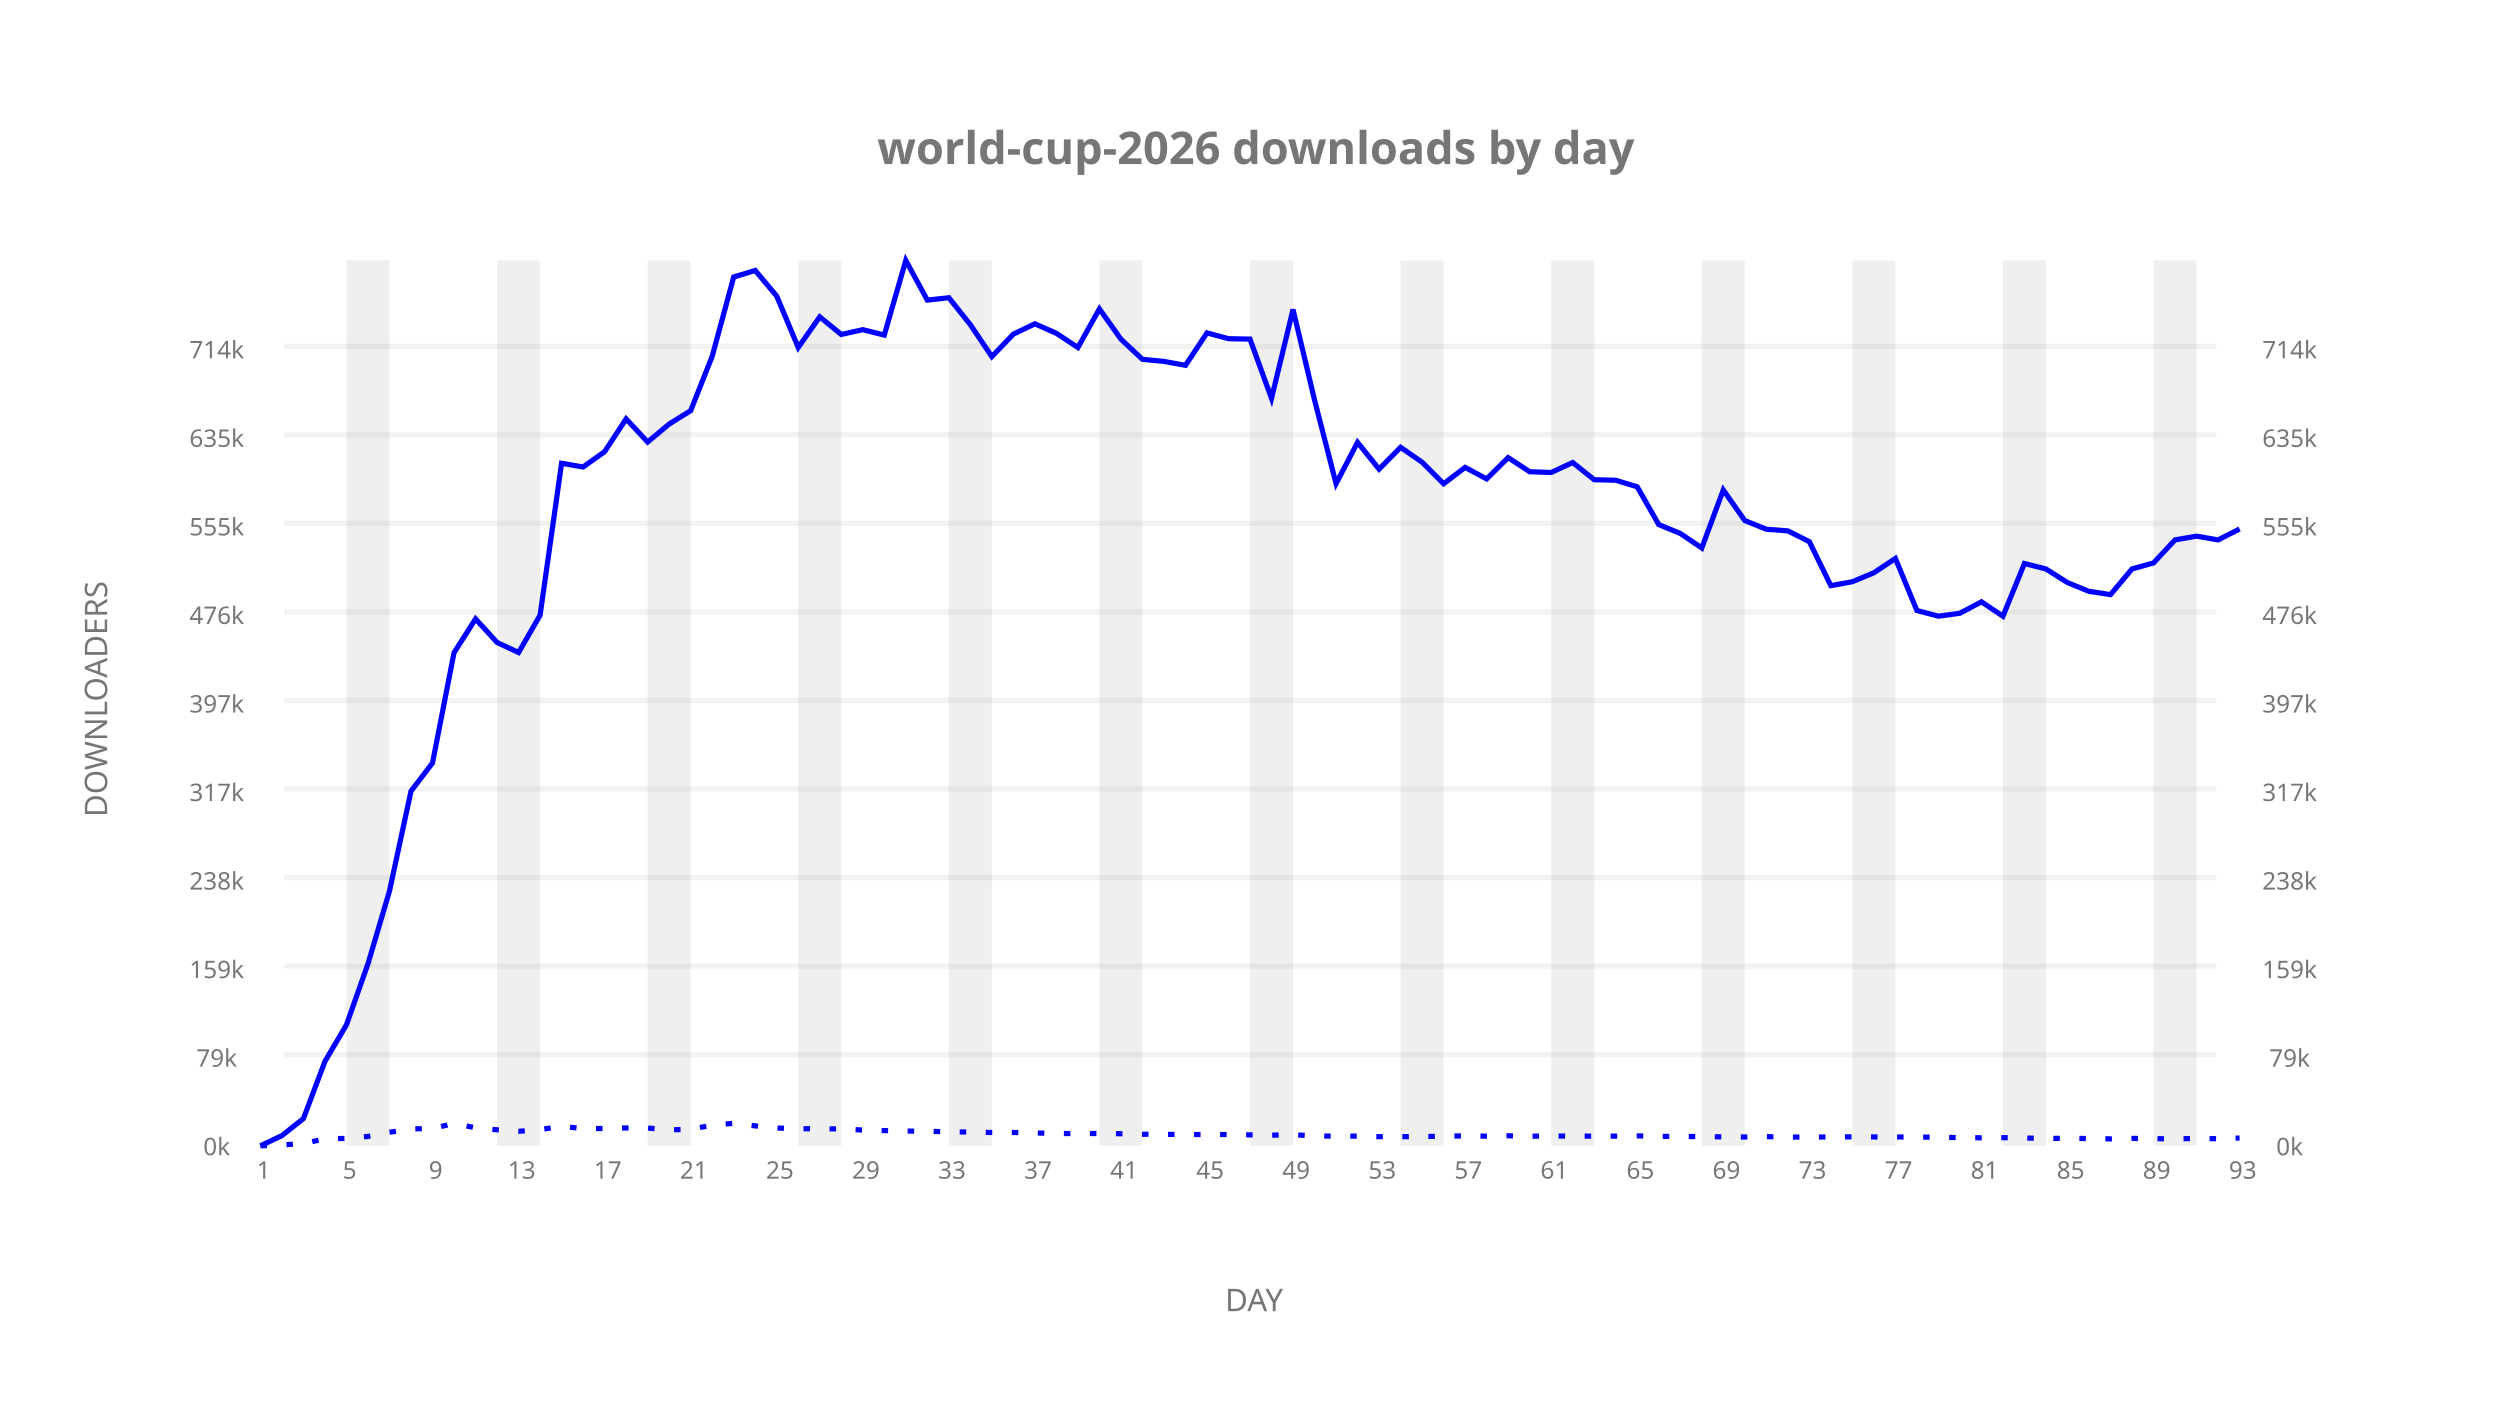
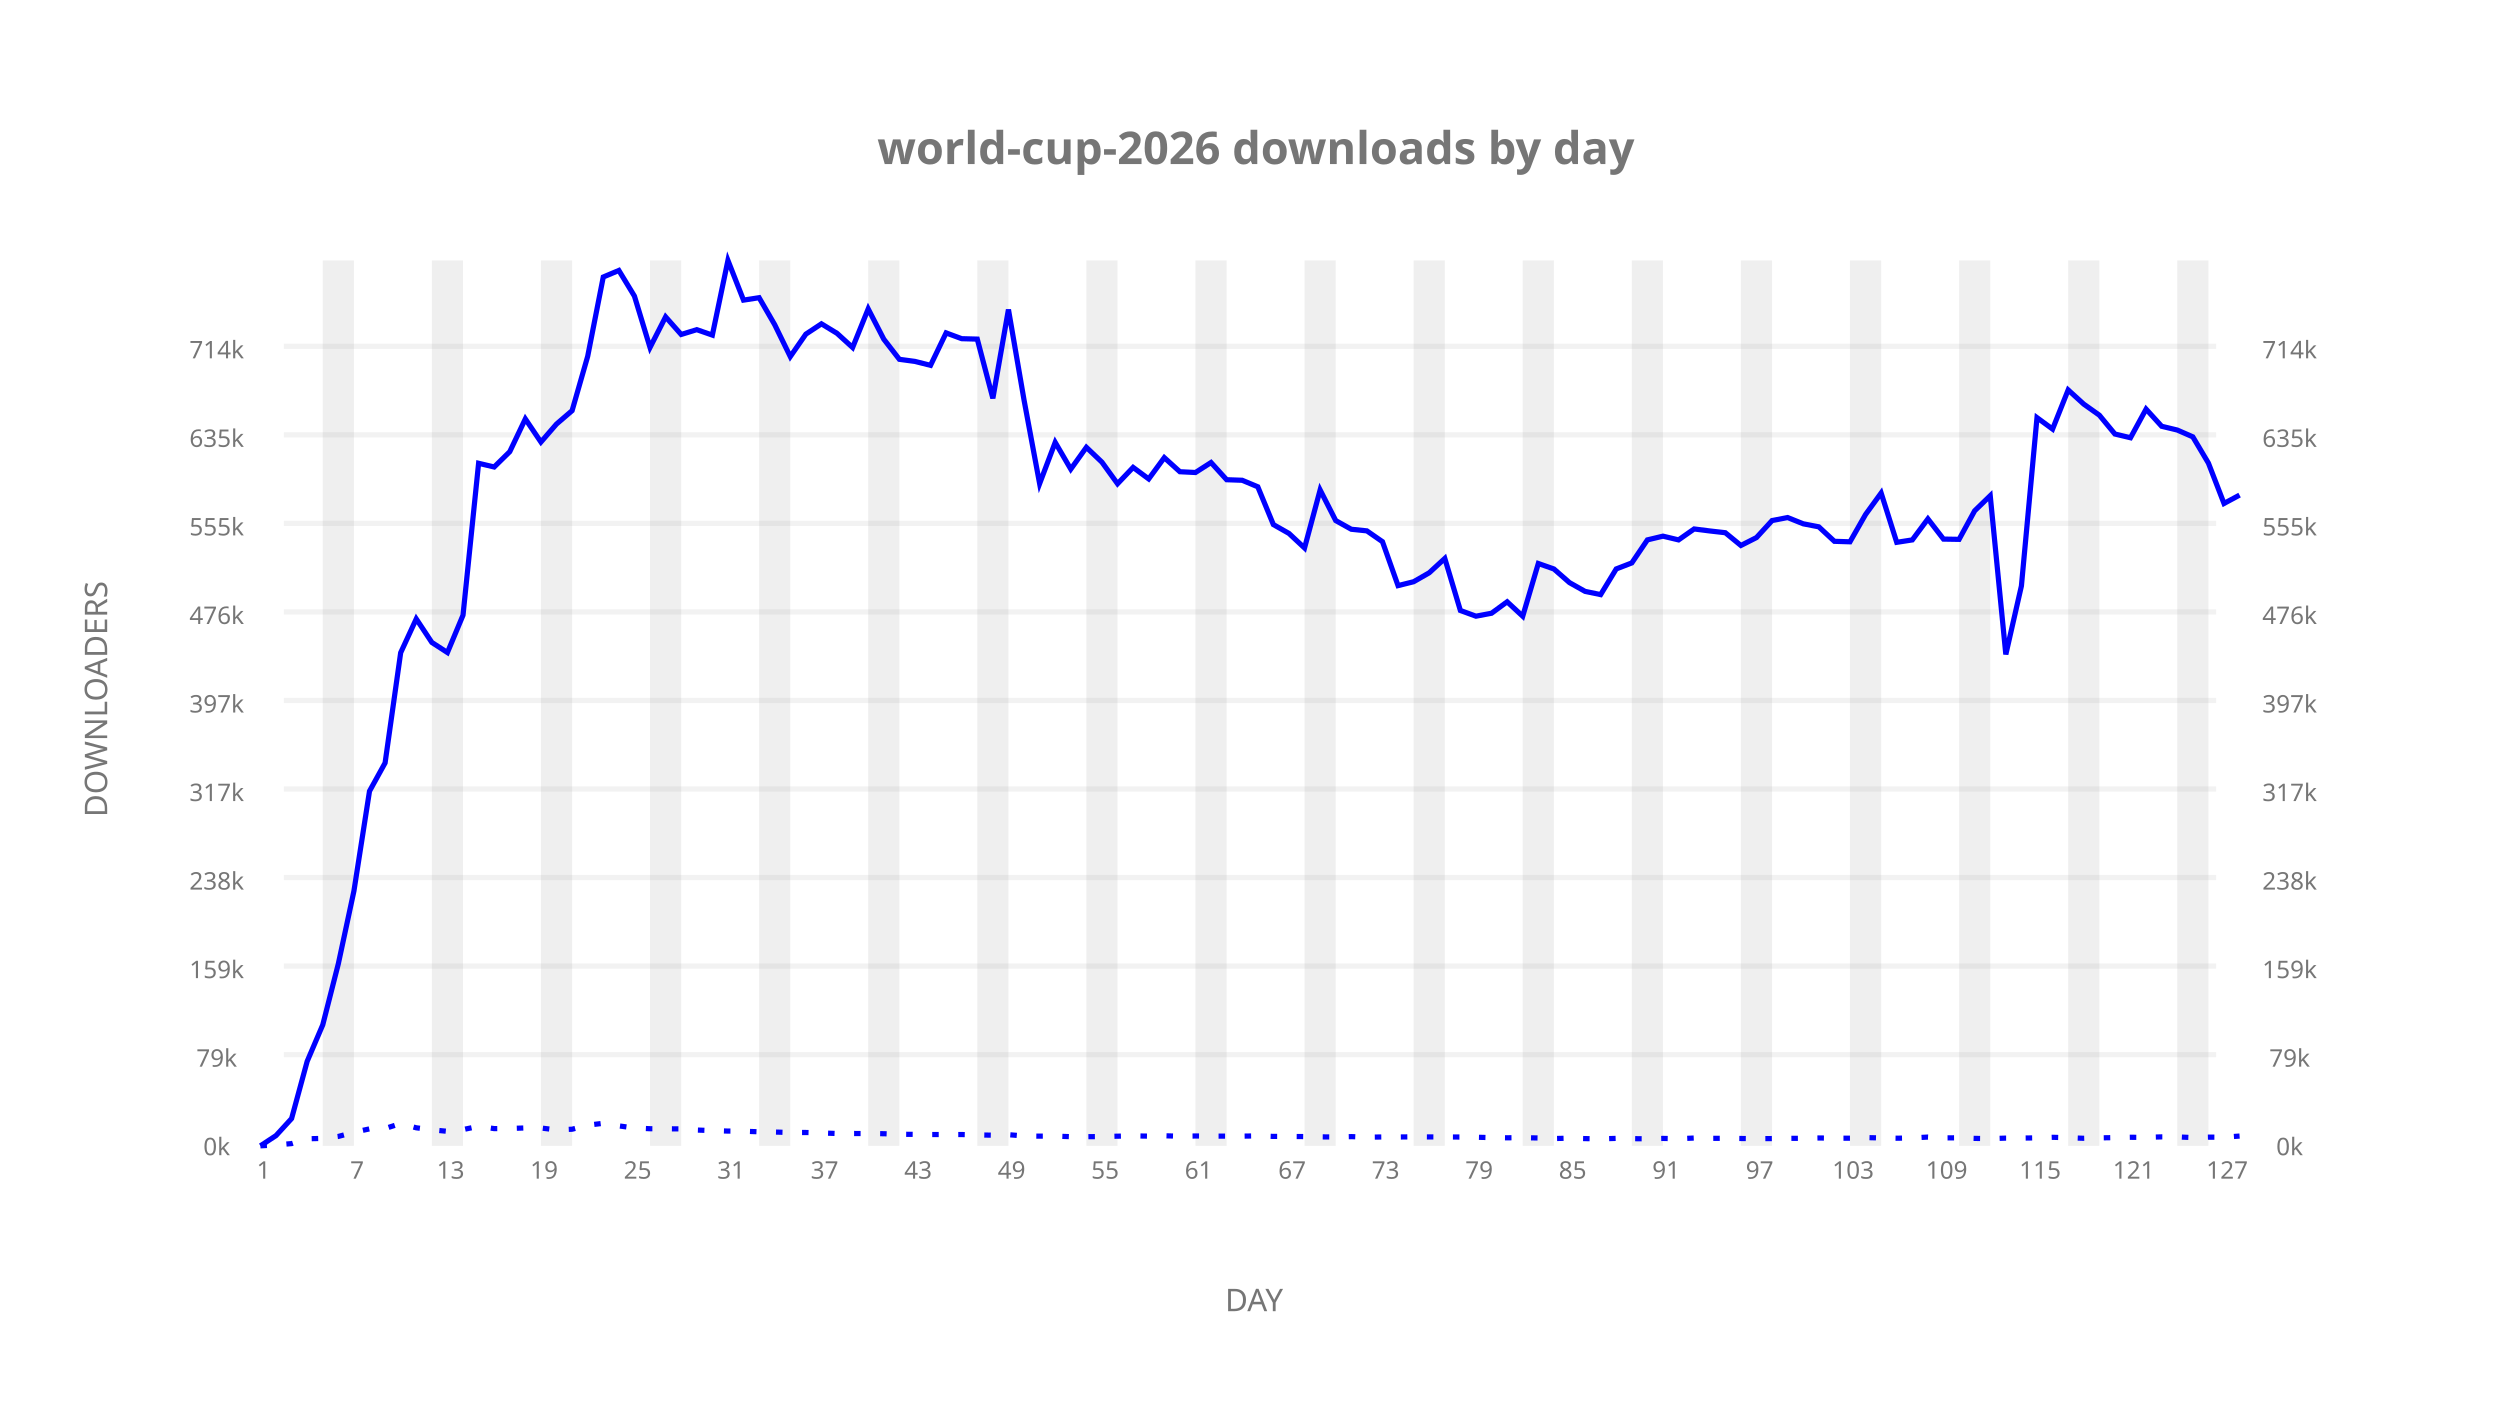
<svg xmlns="http://www.w3.org/2000/svg" xml:space="preserve" id="world-cup-2026-downloads-by-day-day" x="0px" y="0px" width="1920px" height="1080px" viewBox="0 0 1920 1080" enable-background="new 0 0 1920 1080" role="img">
  <g id="annotations">
    <text x="960" y="126" font-family="Atkinson Hyperlegible" font-size="26pt" text-anchor="middle" text-align="center" font-weight="600" font-style="normal" style="fill:rgb(118,118,118); fill-opacity:1; stroke:rgb(118,118,118); stroke-opacity:0; stroke-width:0.5"> world-cup-2026 downloads by day</text>
    <g id="axes-lines">
      <text x="960" y="1007" font-family="Atkinson Hyperlegible" font-size="18pt" text-anchor="middle" text-align="center" font-weight="500" font-style="normal" style="fill:rgb(118,118,118); fill-opacity:1; stroke:rgb(118,118,118); stroke-opacity:0; stroke-width:0.5"> DAY</text>
      <text x="73" y="540" font-family="Atkinson Hyperlegible" font-size="18pt" text-anchor="middle" text-align="center" dominant-baseline="central" font-weight="500" font-style="normal" style="fill:rgb(118,118,118); fill-opacity:1; stroke:rgb(118,118,118); stroke-opacity:0; stroke-width:0.5" transform="rotate(-90,73,540)"> DOWNLOADERS</text>
    </g>
    <g id="tic-y-label-lines">
      <line x1="218" y1="809.969" x2="1702" y2="809.969" style="fill:rgb(0,0,255); fill-opacity:0; stroke:rgb(242,242,242); stroke-opacity:1; stroke-width:4" />
      <line x1="218" y1="741.969" x2="1702" y2="741.969" style="fill:rgb(0,0,255); fill-opacity:0; stroke:rgb(242,242,242); stroke-opacity:1; stroke-width:4" />
      <line x1="218" y1="673.969" x2="1702" y2="673.969" style="fill:rgb(0,0,255); fill-opacity:0; stroke:rgb(242,242,242); stroke-opacity:1; stroke-width:4" />
      <line x1="218" y1="605.969" x2="1702" y2="605.969" style="fill:rgb(0,0,255); fill-opacity:0; stroke:rgb(242,242,242); stroke-opacity:1; stroke-width:4" />
      <line x1="218" y1="537.969" x2="1702" y2="537.969" style="fill:rgb(0,0,255); fill-opacity:0; stroke:rgb(242,242,242); stroke-opacity:1; stroke-width:4" />
      <line x1="218" y1="469.969" x2="1702" y2="469.969" style="fill:rgb(0,0,255); fill-opacity:0; stroke:rgb(242,242,242); stroke-opacity:1; stroke-width:4" />
      <line x1="218" y1="401.969" x2="1702" y2="401.969" style="fill:rgb(0,0,255); fill-opacity:0; stroke:rgb(242,242,242); stroke-opacity:1; stroke-width:4" />
      <line x1="218" y1="333.969" x2="1702" y2="333.969" style="fill:rgb(0,0,255); fill-opacity:0; stroke:rgb(242,242,242); stroke-opacity:1; stroke-width:4" />
      <line x1="218" y1="265.969" x2="1702" y2="265.969" style="fill:rgb(0,0,255); fill-opacity:0; stroke:rgb(242,242,242); stroke-opacity:1; stroke-width:4" />
    </g>
    <g id="tic-x-labels">
      <text x="200" y="898" font-family="Atkinson Hyperlegible" font-size="14pt" text-anchor="middle" text-align="center" dominant-baseline="central" font-weight="400" font-style="normal" style="fill:rgb(118,118,118); fill-opacity:1; stroke:rgb(118,118,118); stroke-opacity:0; stroke-width:0.5"> 1</text>
-       <text x="266.087" y="898" font-family="Atkinson Hyperlegible" font-size="14pt" text-anchor="middle" text-align="center" dominant-baseline="central" font-weight="400" font-style="normal" style="fill:rgb(118,118,118); fill-opacity:1; stroke:rgb(118,118,118); stroke-opacity:0; stroke-width:0.5"> 5</text>
-       <text x="332.174" y="898" font-family="Atkinson Hyperlegible" font-size="14pt" text-anchor="middle" text-align="center" dominant-baseline="central" font-weight="400" font-style="normal" style="fill:rgb(118,118,118); fill-opacity:1; stroke:rgb(118,118,118); stroke-opacity:0; stroke-width:0.5"> 9</text>
-       <text x="398.261" y="898" font-family="Atkinson Hyperlegible" font-size="14pt" text-anchor="middle" text-align="center" dominant-baseline="central" font-weight="400" font-style="normal" style="fill:rgb(118,118,118); fill-opacity:1; stroke:rgb(118,118,118); stroke-opacity:0; stroke-width:0.5"> 13</text>
-       <text x="464.348" y="898" font-family="Atkinson Hyperlegible" font-size="14pt" text-anchor="middle" text-align="center" dominant-baseline="central" font-weight="400" font-style="normal" style="fill:rgb(118,118,118); fill-opacity:1; stroke:rgb(118,118,118); stroke-opacity:0; stroke-width:0.5"> 17</text>
-       <text x="530.435" y="898" font-family="Atkinson Hyperlegible" font-size="14pt" text-anchor="middle" text-align="center" dominant-baseline="central" font-weight="400" font-style="normal" style="fill:rgb(118,118,118); fill-opacity:1; stroke:rgb(118,118,118); stroke-opacity:0; stroke-width:0.5"> 21</text>
-       <text x="596.522" y="898" font-family="Atkinson Hyperlegible" font-size="14pt" text-anchor="middle" text-align="center" dominant-baseline="central" font-weight="400" font-style="normal" style="fill:rgb(118,118,118); fill-opacity:1; stroke:rgb(118,118,118); stroke-opacity:0; stroke-width:0.5"> 25</text>
-       <text x="662.609" y="898" font-family="Atkinson Hyperlegible" font-size="14pt" text-anchor="middle" text-align="center" dominant-baseline="central" font-weight="400" font-style="normal" style="fill:rgb(118,118,118); fill-opacity:1; stroke:rgb(118,118,118); stroke-opacity:0; stroke-width:0.5"> 29</text>
-       <text x="728.696" y="898" font-family="Atkinson Hyperlegible" font-size="14pt" text-anchor="middle" text-align="center" dominant-baseline="central" font-weight="400" font-style="normal" style="fill:rgb(118,118,118); fill-opacity:1; stroke:rgb(118,118,118); stroke-opacity:0; stroke-width:0.5"> 33</text>
-       <text x="794.783" y="898" font-family="Atkinson Hyperlegible" font-size="14pt" text-anchor="middle" text-align="center" dominant-baseline="central" font-weight="400" font-style="normal" style="fill:rgb(118,118,118); fill-opacity:1; stroke:rgb(118,118,118); stroke-opacity:0; stroke-width:0.5"> 37</text>
-       <text x="860.87" y="898" font-family="Atkinson Hyperlegible" font-size="14pt" text-anchor="middle" text-align="center" dominant-baseline="central" font-weight="400" font-style="normal" style="fill:rgb(118,118,118); fill-opacity:1; stroke:rgb(118,118,118); stroke-opacity:0; stroke-width:0.5"> 41</text>
-       <text x="926.957" y="898" font-family="Atkinson Hyperlegible" font-size="14pt" text-anchor="middle" text-align="center" dominant-baseline="central" font-weight="400" font-style="normal" style="fill:rgb(118,118,118); fill-opacity:1; stroke:rgb(118,118,118); stroke-opacity:0; stroke-width:0.5"> 45</text>
-       <text x="993.043" y="898" font-family="Atkinson Hyperlegible" font-size="14pt" text-anchor="middle" text-align="center" dominant-baseline="central" font-weight="400" font-style="normal" style="fill:rgb(118,118,118); fill-opacity:1; stroke:rgb(118,118,118); stroke-opacity:0; stroke-width:0.5"> 49</text>
-       <text x="1059.13" y="898" font-family="Atkinson Hyperlegible" font-size="14pt" text-anchor="middle" text-align="center" dominant-baseline="central" font-weight="400" font-style="normal" style="fill:rgb(118,118,118); fill-opacity:1; stroke:rgb(118,118,118); stroke-opacity:0; stroke-width:0.5"> 53</text>
-       <text x="1125.217" y="898" font-family="Atkinson Hyperlegible" font-size="14pt" text-anchor="middle" text-align="center" dominant-baseline="central" font-weight="400" font-style="normal" style="fill:rgb(118,118,118); fill-opacity:1; stroke:rgb(118,118,118); stroke-opacity:0; stroke-width:0.5"> 57</text>
-       <text x="1191.304" y="898" font-family="Atkinson Hyperlegible" font-size="14pt" text-anchor="middle" text-align="center" dominant-baseline="central" font-weight="400" font-style="normal" style="fill:rgb(118,118,118); fill-opacity:1; stroke:rgb(118,118,118); stroke-opacity:0; stroke-width:0.5"> 61</text>
-       <text x="1257.391" y="898" font-family="Atkinson Hyperlegible" font-size="14pt" text-anchor="middle" text-align="center" dominant-baseline="central" font-weight="400" font-style="normal" style="fill:rgb(118,118,118); fill-opacity:1; stroke:rgb(118,118,118); stroke-opacity:0; stroke-width:0.5"> 65</text>
-       <text x="1323.478" y="898" font-family="Atkinson Hyperlegible" font-size="14pt" text-anchor="middle" text-align="center" dominant-baseline="central" font-weight="400" font-style="normal" style="fill:rgb(118,118,118); fill-opacity:1; stroke:rgb(118,118,118); stroke-opacity:0; stroke-width:0.5"> 69</text>
-       <text x="1389.565" y="898" font-family="Atkinson Hyperlegible" font-size="14pt" text-anchor="middle" text-align="center" dominant-baseline="central" font-weight="400" font-style="normal" style="fill:rgb(118,118,118); fill-opacity:1; stroke:rgb(118,118,118); stroke-opacity:0; stroke-width:0.5"> 73</text>
-       <text x="1455.652" y="898" font-family="Atkinson Hyperlegible" font-size="14pt" text-anchor="middle" text-align="center" dominant-baseline="central" font-weight="400" font-style="normal" style="fill:rgb(118,118,118); fill-opacity:1; stroke:rgb(118,118,118); stroke-opacity:0; stroke-width:0.5"> 77</text>
-       <text x="1521.739" y="898" font-family="Atkinson Hyperlegible" font-size="14pt" text-anchor="middle" text-align="center" dominant-baseline="central" font-weight="400" font-style="normal" style="fill:rgb(118,118,118); fill-opacity:1; stroke:rgb(118,118,118); stroke-opacity:0; stroke-width:0.5"> 81</text>
-       <text x="1587.826" y="898" font-family="Atkinson Hyperlegible" font-size="14pt" text-anchor="middle" text-align="center" dominant-baseline="central" font-weight="400" font-style="normal" style="fill:rgb(118,118,118); fill-opacity:1; stroke:rgb(118,118,118); stroke-opacity:0; stroke-width:0.5"> 85</text>
-       <text x="1653.913" y="898" font-family="Atkinson Hyperlegible" font-size="14pt" text-anchor="middle" text-align="center" dominant-baseline="central" font-weight="400" font-style="normal" style="fill:rgb(118,118,118); fill-opacity:1; stroke:rgb(118,118,118); stroke-opacity:0; stroke-width:0.5"> 89</text>
-       <text x="1720" y="898" font-family="Atkinson Hyperlegible" font-size="14pt" text-anchor="middle" text-align="center" dominant-baseline="central" font-weight="400" font-style="normal" style="fill:rgb(118,118,118); fill-opacity:1; stroke:rgb(118,118,118); stroke-opacity:0; stroke-width:0.5"> 93</text>
+       <text x="271.811" y="898" font-family="Atkinson Hyperlegible" font-size="14pt" text-anchor="middle" text-align="center" dominant-baseline="central" font-weight="400" font-style="normal" style="fill:rgb(118,118,118); fill-opacity:1; stroke:rgb(118,118,118); stroke-opacity:0; stroke-width:0.5"> 7</text>
+       <text x="343.622" y="898" font-family="Atkinson Hyperlegible" font-size="14pt" text-anchor="middle" text-align="center" dominant-baseline="central" font-weight="400" font-style="normal" style="fill:rgb(118,118,118); fill-opacity:1; stroke:rgb(118,118,118); stroke-opacity:0; stroke-width:0.5"> 13</text>
+       <text x="415.433" y="898" font-family="Atkinson Hyperlegible" font-size="14pt" text-anchor="middle" text-align="center" dominant-baseline="central" font-weight="400" font-style="normal" style="fill:rgb(118,118,118); fill-opacity:1; stroke:rgb(118,118,118); stroke-opacity:0; stroke-width:0.5"> 19</text>
+       <text x="487.244" y="898" font-family="Atkinson Hyperlegible" font-size="14pt" text-anchor="middle" text-align="center" dominant-baseline="central" font-weight="400" font-style="normal" style="fill:rgb(118,118,118); fill-opacity:1; stroke:rgb(118,118,118); stroke-opacity:0; stroke-width:0.5"> 25</text>
+       <text x="559.055" y="898" font-family="Atkinson Hyperlegible" font-size="14pt" text-anchor="middle" text-align="center" dominant-baseline="central" font-weight="400" font-style="normal" style="fill:rgb(118,118,118); fill-opacity:1; stroke:rgb(118,118,118); stroke-opacity:0; stroke-width:0.5"> 31</text>
+       <text x="630.866" y="898" font-family="Atkinson Hyperlegible" font-size="14pt" text-anchor="middle" text-align="center" dominant-baseline="central" font-weight="400" font-style="normal" style="fill:rgb(118,118,118); fill-opacity:1; stroke:rgb(118,118,118); stroke-opacity:0; stroke-width:0.5"> 37</text>
+       <text x="702.677" y="898" font-family="Atkinson Hyperlegible" font-size="14pt" text-anchor="middle" text-align="center" dominant-baseline="central" font-weight="400" font-style="normal" style="fill:rgb(118,118,118); fill-opacity:1; stroke:rgb(118,118,118); stroke-opacity:0; stroke-width:0.5"> 43</text>
+       <text x="774.488" y="898" font-family="Atkinson Hyperlegible" font-size="14pt" text-anchor="middle" text-align="center" dominant-baseline="central" font-weight="400" font-style="normal" style="fill:rgb(118,118,118); fill-opacity:1; stroke:rgb(118,118,118); stroke-opacity:0; stroke-width:0.5"> 49</text>
+       <text x="846.299" y="898" font-family="Atkinson Hyperlegible" font-size="14pt" text-anchor="middle" text-align="center" dominant-baseline="central" font-weight="400" font-style="normal" style="fill:rgb(118,118,118); fill-opacity:1; stroke:rgb(118,118,118); stroke-opacity:0; stroke-width:0.5"> 55</text>
+       <text x="918.11" y="898" font-family="Atkinson Hyperlegible" font-size="14pt" text-anchor="middle" text-align="center" dominant-baseline="central" font-weight="400" font-style="normal" style="fill:rgb(118,118,118); fill-opacity:1; stroke:rgb(118,118,118); stroke-opacity:0; stroke-width:0.5"> 61</text>
+       <text x="989.921" y="898" font-family="Atkinson Hyperlegible" font-size="14pt" text-anchor="middle" text-align="center" dominant-baseline="central" font-weight="400" font-style="normal" style="fill:rgb(118,118,118); fill-opacity:1; stroke:rgb(118,118,118); stroke-opacity:0; stroke-width:0.5"> 67</text>
+       <text x="1061.732" y="898" font-family="Atkinson Hyperlegible" font-size="14pt" text-anchor="middle" text-align="center" dominant-baseline="central" font-weight="400" font-style="normal" style="fill:rgb(118,118,118); fill-opacity:1; stroke:rgb(118,118,118); stroke-opacity:0; stroke-width:0.5"> 73</text>
+       <text x="1133.543" y="898" font-family="Atkinson Hyperlegible" font-size="14pt" text-anchor="middle" text-align="center" dominant-baseline="central" font-weight="400" font-style="normal" style="fill:rgb(118,118,118); fill-opacity:1; stroke:rgb(118,118,118); stroke-opacity:0; stroke-width:0.5"> 79</text>
+       <text x="1205.354" y="898" font-family="Atkinson Hyperlegible" font-size="14pt" text-anchor="middle" text-align="center" dominant-baseline="central" font-weight="400" font-style="normal" style="fill:rgb(118,118,118); fill-opacity:1; stroke:rgb(118,118,118); stroke-opacity:0; stroke-width:0.5"> 85</text>
+       <text x="1277.165" y="898" font-family="Atkinson Hyperlegible" font-size="14pt" text-anchor="middle" text-align="center" dominant-baseline="central" font-weight="400" font-style="normal" style="fill:rgb(118,118,118); fill-opacity:1; stroke:rgb(118,118,118); stroke-opacity:0; stroke-width:0.5"> 91</text>
+       <text x="1348.976" y="898" font-family="Atkinson Hyperlegible" font-size="14pt" text-anchor="middle" text-align="center" dominant-baseline="central" font-weight="400" font-style="normal" style="fill:rgb(118,118,118); fill-opacity:1; stroke:rgb(118,118,118); stroke-opacity:0; stroke-width:0.5"> 97</text>
+       <text x="1420.787" y="898" font-family="Atkinson Hyperlegible" font-size="14pt" text-anchor="middle" text-align="center" dominant-baseline="central" font-weight="400" font-style="normal" style="fill:rgb(118,118,118); fill-opacity:1; stroke:rgb(118,118,118); stroke-opacity:0; stroke-width:0.5"> 103</text>
+       <text x="1492.598" y="898" font-family="Atkinson Hyperlegible" font-size="14pt" text-anchor="middle" text-align="center" dominant-baseline="central" font-weight="400" font-style="normal" style="fill:rgb(118,118,118); fill-opacity:1; stroke:rgb(118,118,118); stroke-opacity:0; stroke-width:0.5"> 109</text>
+       <text x="1564.409" y="898" font-family="Atkinson Hyperlegible" font-size="14pt" text-anchor="middle" text-align="center" dominant-baseline="central" font-weight="400" font-style="normal" style="fill:rgb(118,118,118); fill-opacity:1; stroke:rgb(118,118,118); stroke-opacity:0; stroke-width:0.5"> 115</text>
+       <text x="1636.22" y="898" font-family="Atkinson Hyperlegible" font-size="14pt" text-anchor="middle" text-align="center" dominant-baseline="central" font-weight="400" font-style="normal" style="fill:rgb(118,118,118); fill-opacity:1; stroke:rgb(118,118,118); stroke-opacity:0; stroke-width:0.5"> 121</text>
+       <text x="1708.031" y="898" font-family="Atkinson Hyperlegible" font-size="14pt" text-anchor="middle" text-align="center" dominant-baseline="central" font-weight="400" font-style="normal" style="fill:rgb(118,118,118); fill-opacity:1; stroke:rgb(118,118,118); stroke-opacity:0; stroke-width:0.5"> 127</text>
    </g>
    <g id="tic-y-labels">
      <text x="164" y="879.969" font-family="Atkinson Hyperlegible" font-size="14pt" text-anchor="middle" text-align="center" dominant-baseline="central" font-weight="400" font-style="normal" style="fill:rgb(118,118,118); fill-opacity:1; stroke:rgb(118,118,118); stroke-opacity:0; stroke-width:0.5"> 0k</text>
      <text x="1756" y="879.969" font-family="Atkinson Hyperlegible" font-size="14pt" text-anchor="middle" text-align="center" dominant-baseline="central" font-weight="400" font-style="normal" style="fill:rgb(118,118,118); fill-opacity:1; stroke:rgb(118,118,118); stroke-opacity:0; stroke-width:0.5"> 0k</text>
      <text x="164" y="811.969" font-family="Atkinson Hyperlegible" font-size="14pt" text-anchor="middle" text-align="center" dominant-baseline="central" font-weight="400" font-style="normal" style="fill:rgb(118,118,118); fill-opacity:1; stroke:rgb(118,118,118); stroke-opacity:0; stroke-width:0.5"> 79k</text>
      <text x="1756" y="811.969" font-family="Atkinson Hyperlegible" font-size="14pt" text-anchor="middle" text-align="center" dominant-baseline="central" font-weight="400" font-style="normal" style="fill:rgb(118,118,118); fill-opacity:1; stroke:rgb(118,118,118); stroke-opacity:0; stroke-width:0.5"> 79k</text>
      <text x="164" y="743.969" font-family="Atkinson Hyperlegible" font-size="14pt" text-anchor="middle" text-align="center" dominant-baseline="central" font-weight="400" font-style="normal" style="fill:rgb(118,118,118); fill-opacity:1; stroke:rgb(118,118,118); stroke-opacity:0; stroke-width:0.5"> 159k</text>
      <text x="1756" y="743.969" font-family="Atkinson Hyperlegible" font-size="14pt" text-anchor="middle" text-align="center" dominant-baseline="central" font-weight="400" font-style="normal" style="fill:rgb(118,118,118); fill-opacity:1; stroke:rgb(118,118,118); stroke-opacity:0; stroke-width:0.5"> 159k</text>
      <text x="164" y="675.969" font-family="Atkinson Hyperlegible" font-size="14pt" text-anchor="middle" text-align="center" dominant-baseline="central" font-weight="400" font-style="normal" style="fill:rgb(118,118,118); fill-opacity:1; stroke:rgb(118,118,118); stroke-opacity:0; stroke-width:0.5"> 238k</text>
      <text x="1756" y="675.969" font-family="Atkinson Hyperlegible" font-size="14pt" text-anchor="middle" text-align="center" dominant-baseline="central" font-weight="400" font-style="normal" style="fill:rgb(118,118,118); fill-opacity:1; stroke:rgb(118,118,118); stroke-opacity:0; stroke-width:0.5"> 238k</text>
      <text x="164" y="607.969" font-family="Atkinson Hyperlegible" font-size="14pt" text-anchor="middle" text-align="center" dominant-baseline="central" font-weight="400" font-style="normal" style="fill:rgb(118,118,118); fill-opacity:1; stroke:rgb(118,118,118); stroke-opacity:0; stroke-width:0.5"> 317k</text>
      <text x="1756" y="607.969" font-family="Atkinson Hyperlegible" font-size="14pt" text-anchor="middle" text-align="center" dominant-baseline="central" font-weight="400" font-style="normal" style="fill:rgb(118,118,118); fill-opacity:1; stroke:rgb(118,118,118); stroke-opacity:0; stroke-width:0.5"> 317k</text>
      <text x="164" y="539.969" font-family="Atkinson Hyperlegible" font-size="14pt" text-anchor="middle" text-align="center" dominant-baseline="central" font-weight="400" font-style="normal" style="fill:rgb(118,118,118); fill-opacity:1; stroke:rgb(118,118,118); stroke-opacity:0; stroke-width:0.5"> 397k</text>
      <text x="1756" y="539.969" font-family="Atkinson Hyperlegible" font-size="14pt" text-anchor="middle" text-align="center" dominant-baseline="central" font-weight="400" font-style="normal" style="fill:rgb(118,118,118); fill-opacity:1; stroke:rgb(118,118,118); stroke-opacity:0; stroke-width:0.5"> 397k</text>
      <text x="164" y="471.969" font-family="Atkinson Hyperlegible" font-size="14pt" text-anchor="middle" text-align="center" dominant-baseline="central" font-weight="400" font-style="normal" style="fill:rgb(118,118,118); fill-opacity:1; stroke:rgb(118,118,118); stroke-opacity:0; stroke-width:0.5"> 476k</text>
      <text x="1756" y="471.969" font-family="Atkinson Hyperlegible" font-size="14pt" text-anchor="middle" text-align="center" dominant-baseline="central" font-weight="400" font-style="normal" style="fill:rgb(118,118,118); fill-opacity:1; stroke:rgb(118,118,118); stroke-opacity:0; stroke-width:0.5"> 476k</text>
      <text x="164" y="403.969" font-family="Atkinson Hyperlegible" font-size="14pt" text-anchor="middle" text-align="center" dominant-baseline="central" font-weight="400" font-style="normal" style="fill:rgb(118,118,118); fill-opacity:1; stroke:rgb(118,118,118); stroke-opacity:0; stroke-width:0.5"> 555k</text>
      <text x="1756" y="403.969" font-family="Atkinson Hyperlegible" font-size="14pt" text-anchor="middle" text-align="center" dominant-baseline="central" font-weight="400" font-style="normal" style="fill:rgb(118,118,118); fill-opacity:1; stroke:rgb(118,118,118); stroke-opacity:0; stroke-width:0.5"> 555k</text>
      <text x="164" y="335.969" font-family="Atkinson Hyperlegible" font-size="14pt" text-anchor="middle" text-align="center" dominant-baseline="central" font-weight="400" font-style="normal" style="fill:rgb(118,118,118); fill-opacity:1; stroke:rgb(118,118,118); stroke-opacity:0; stroke-width:0.5"> 635k</text>
      <text x="1756" y="335.969" font-family="Atkinson Hyperlegible" font-size="14pt" text-anchor="middle" text-align="center" dominant-baseline="central" font-weight="400" font-style="normal" style="fill:rgb(118,118,118); fill-opacity:1; stroke:rgb(118,118,118); stroke-opacity:0; stroke-width:0.5"> 635k</text>
      <text x="164" y="267.969" font-family="Atkinson Hyperlegible" font-size="14pt" text-anchor="middle" text-align="center" dominant-baseline="central" font-weight="400" font-style="normal" style="fill:rgb(118,118,118); fill-opacity:1; stroke:rgb(118,118,118); stroke-opacity:0; stroke-width:0.5"> 714k</text>
      <text x="1756" y="267.969" font-family="Atkinson Hyperlegible" font-size="14pt" text-anchor="middle" text-align="center" dominant-baseline="central" font-weight="400" font-style="normal" style="fill:rgb(118,118,118); fill-opacity:1; stroke:rgb(118,118,118); stroke-opacity:0; stroke-width:0.5"> 714k</text>
    </g>
  </g>
  <g id="weekend-bands-world-cup-2026 downloads by day">
-     <rect x="266.087" y="200" width="33.043" height="680" style="fill:rgb(148,148,148); fill-opacity:0.15; stroke:rgb(148,148,148); stroke-opacity:0; stroke-width:0" />
-     <rect x="381.739" y="200" width="33.043" height="680" style="fill:rgb(148,148,148); fill-opacity:0.15; stroke:rgb(148,148,148); stroke-opacity:0; stroke-width:0" />
-     <rect x="497.391" y="200" width="33.043" height="680" style="fill:rgb(148,148,148); fill-opacity:0.15; stroke:rgb(148,148,148); stroke-opacity:0; stroke-width:0" />
-     <rect x="613.043" y="200" width="33.043" height="680" style="fill:rgb(148,148,148); fill-opacity:0.15; stroke:rgb(148,148,148); stroke-opacity:0; stroke-width:0" />
-     <rect x="728.696" y="200" width="33.043" height="680" style="fill:rgb(148,148,148); fill-opacity:0.15; stroke:rgb(148,148,148); stroke-opacity:0; stroke-width:0" />
-     <rect x="844.348" y="200" width="33.043" height="680" style="fill:rgb(148,148,148); fill-opacity:0.15; stroke:rgb(148,148,148); stroke-opacity:0; stroke-width:0" />
-     <rect x="960" y="200" width="33.043" height="680" style="fill:rgb(148,148,148); fill-opacity:0.15; stroke:rgb(148,148,148); stroke-opacity:0; stroke-width:0" />
-     <rect x="1075.652" y="200" width="33.043" height="680" style="fill:rgb(148,148,148); fill-opacity:0.15; stroke:rgb(148,148,148); stroke-opacity:0; stroke-width:0" />
-     <rect x="1191.304" y="200" width="33.043" height="680" style="fill:rgb(148,148,148); fill-opacity:0.15; stroke:rgb(148,148,148); stroke-opacity:0; stroke-width:0" />
-     <rect x="1306.957" y="200" width="33.043" height="680" style="fill:rgb(148,148,148); fill-opacity:0.15; stroke:rgb(148,148,148); stroke-opacity:0; stroke-width:0" />
-     <rect x="1422.609" y="200" width="33.043" height="680" style="fill:rgb(148,148,148); fill-opacity:0.15; stroke:rgb(148,148,148); stroke-opacity:0; stroke-width:0" />
-     <rect x="1538.261" y="200" width="33.043" height="680" style="fill:rgb(148,148,148); fill-opacity:0.15; stroke:rgb(148,148,148); stroke-opacity:0; stroke-width:0" />
-     <rect x="1653.913" y="200" width="33.043" height="680" style="fill:rgb(148,148,148); fill-opacity:0.15; stroke:rgb(148,148,148); stroke-opacity:0; stroke-width:0" />
+     <rect x="247.874" y="200" width="23.937" height="680" style="fill:rgb(148,148,148); fill-opacity:0.15; stroke:rgb(148,148,148); stroke-opacity:0; stroke-width:0" />
+     <rect x="331.654" y="200" width="23.937" height="680" style="fill:rgb(148,148,148); fill-opacity:0.15; stroke:rgb(148,148,148); stroke-opacity:0; stroke-width:0" />
+     <rect x="415.433" y="200" width="23.937" height="680" style="fill:rgb(148,148,148); fill-opacity:0.15; stroke:rgb(148,148,148); stroke-opacity:0; stroke-width:0" />
+     <rect x="499.213" y="200" width="23.937" height="680" style="fill:rgb(148,148,148); fill-opacity:0.15; stroke:rgb(148,148,148); stroke-opacity:0; stroke-width:0" />
+     <rect x="582.992" y="200" width="23.937" height="680" style="fill:rgb(148,148,148); fill-opacity:0.15; stroke:rgb(148,148,148); stroke-opacity:0; stroke-width:0" />
+     <rect x="666.772" y="200" width="23.937" height="680" style="fill:rgb(148,148,148); fill-opacity:0.15; stroke:rgb(148,148,148); stroke-opacity:0; stroke-width:0" />
+     <rect x="750.551" y="200" width="23.937" height="680" style="fill:rgb(148,148,148); fill-opacity:0.15; stroke:rgb(148,148,148); stroke-opacity:0; stroke-width:0" />
+     <rect x="834.331" y="200" width="23.937" height="680" style="fill:rgb(148,148,148); fill-opacity:0.15; stroke:rgb(148,148,148); stroke-opacity:0; stroke-width:0" />
+     <rect x="918.11" y="200" width="23.937" height="680" style="fill:rgb(148,148,148); fill-opacity:0.15; stroke:rgb(148,148,148); stroke-opacity:0; stroke-width:0" />
+     <rect x="1001.89" y="200" width="23.937" height="680" style="fill:rgb(148,148,148); fill-opacity:0.15; stroke:rgb(148,148,148); stroke-opacity:0; stroke-width:0" />
+     <rect x="1085.669" y="200" width="23.937" height="680" style="fill:rgb(148,148,148); fill-opacity:0.15; stroke:rgb(148,148,148); stroke-opacity:0; stroke-width:0" />
+     <rect x="1169.449" y="200" width="23.937" height="680" style="fill:rgb(148,148,148); fill-opacity:0.15; stroke:rgb(148,148,148); stroke-opacity:0; stroke-width:0" />
+     <rect x="1253.228" y="200" width="23.937" height="680" style="fill:rgb(148,148,148); fill-opacity:0.15; stroke:rgb(148,148,148); stroke-opacity:0; stroke-width:0" />
+     <rect x="1337.008" y="200" width="23.937" height="680" style="fill:rgb(148,148,148); fill-opacity:0.15; stroke:rgb(148,148,148); stroke-opacity:0; stroke-width:0" />
+     <rect x="1420.787" y="200" width="23.937" height="680" style="fill:rgb(148,148,148); fill-opacity:0.15; stroke:rgb(148,148,148); stroke-opacity:0; stroke-width:0" />
+     <rect x="1504.567" y="200" width="23.937" height="680" style="fill:rgb(148,148,148); fill-opacity:0.15; stroke:rgb(148,148,148); stroke-opacity:0; stroke-width:0" />
+     <rect x="1588.346" y="200" width="23.937" height="680" style="fill:rgb(148,148,148); fill-opacity:0.15; stroke:rgb(148,148,148); stroke-opacity:0; stroke-width:0" />
+     <rect x="1672.126" y="200" width="23.937" height="680" style="fill:rgb(148,148,148); fill-opacity:0.15; stroke:rgb(148,148,148); stroke-opacity:0; stroke-width:0" />
  </g>
  <g id="polyline-world-cup-2026 downloads by day">
-     <polyline points="200,879.991 216.522,872.136 233.043,859.046 249.565,815.112 266.087,787.084 282.609,740.162 299.13,684.308 315.652,607.611 332.174,585.921 348.696,501.275 365.217,475.309 381.739,493.389 398.261,501.141 414.783,472.474 431.304,355.803 447.826,358.645 464.348,346.884 480.87,321.724 497.391,339.494 513.913,325.666 530.435,315.375 546.957,273.681 563.478,212.743 580,207.703 596.522,227.412 613.043,266.855 629.565,243.357 646.087,256.869 662.609,253.185 679.13,257.349 695.652,200 712.174,230.49 728.696,228.633 745.217,249.334 761.739,273.869 778.261,256.615 794.783,248.7 811.304,255.989 827.826,266.882 844.348,237.232 860.87,260.488 877.391,275.952 893.913,277.568 910.435,280.579 926.957,255.676 943.478,260.108 960,260.436 976.522,305.942 993.043,237.689 1009.57,307.197 1026.09,371.43 1042.61,339.742 1059.13,360.297 1075.65,343.553 1092.17,354.957 1108.7,371.521 1125.22,358.966 1141.74,367.81 1158.26,351.467 1174.78,362.281 1191.3,362.884 1207.83,355.214 1224.35,368.419 1240.87,368.851 1257.39,373.853 1273.91,402.877 1290.43,409.666 1306.96,420.846 1323.48,376.29 1340,399.795 1356.52,406.468 1373.04,407.705 1389.57,416.005 1406.09,449.753 1422.61,446.769 1439.13,439.89 1455.65,428.885 1472.17,468.845 1488.7,473.235 1505.22,470.965 1521.74,462.184 1538.26,473.257 1554.78,432.767 1571.3,436.975 1587.83,447.435 1604.35,454.174 1620.87,456.664 1637.39,436.947 1653.91,432.324 1670.43,414.634 1686.96,411.771 1703.48,414.644 1720,406.239 " style="fill:rgb(0,0,255); fill-opacity:0; stroke:rgb(0,0,255); stroke-opacity:1; stroke-width:4" />
+     <polyline points="200,879.991 211.969,872.136 223.937,859.046 235.906,815.112 247.874,787.084 259.843,740.162 271.811,684.308 283.78,607.611 295.748,585.921 307.717,501.275 319.685,475.309 331.654,493.389 343.622,501.141 355.591,472.474 367.559,355.803 379.528,358.645 391.496,346.884 403.465,321.724 415.433,339.494 427.402,325.666 439.37,315.375 451.339,273.681 463.307,212.743 475.276,207.703 487.244,227.412 499.213,266.855 511.181,243.357 523.15,256.869 535.118,253.185 547.087,257.349 559.055,200 571.024,230.49 582.992,228.633 594.961,249.334 606.929,273.869 618.898,256.615 630.866,248.7 642.835,255.989 654.803,266.882 666.772,237.232 678.74,260.488 690.709,275.952 702.677,277.568 714.646,280.579 726.614,255.676 738.583,260.108 750.551,260.436 762.52,305.942 774.488,237.689 786.457,307.197 798.425,371.43 810.394,339.742 822.362,360.297 834.331,343.553 846.299,354.957 858.268,371.521 870.236,358.966 882.205,367.81 894.173,351.467 906.142,362.281 918.11,362.884 930.079,355.214 942.047,368.419 954.016,368.851 965.984,373.853 977.953,402.877 989.921,409.666 1001.89,420.846 1013.86,376.29 1025.83,399.795 1037.8,406.468 1049.76,407.705 1061.73,416.005 1073.7,449.753 1085.67,446.769 1097.64,439.89 1109.61,428.885 1121.57,468.845 1133.54,473.235 1145.51,470.965 1157.48,462.184 1169.45,473.257 1181.42,432.767 1193.39,436.975 1205.35,447.435 1217.32,454.174 1229.29,456.664 1241.26,436.947 1253.23,432.324 1265.2,414.634 1277.17,411.771 1289.13,414.644 1301.1,406.239 1313.07,407.767 1325.04,409.129 1337.01,418.92 1348.98,412.854 1360.94,399.791 1372.91,397.477 1384.88,402.289 1396.85,404.609 1408.82,415.731 1420.79,416.102 1432.76,395.114 1444.72,378.638 1456.69,416.507 1468.66,414.644 1480.63,398.504 1492.6,414.024 1504.57,414.227 1516.54,392.291 1528.5,380.701 1540.47,502.606 1552.44,450.03 1564.41,320.755 1576.38,329.539 1588.35,299.474 1600.31,310.357 1612.28,318.844 1624.25,333.328 1636.22,336.186 1648.19,314.199 1660.16,327.381 1672.13,330.267 1684.09,335.503 1696.06,355.646 1708.03,386.658 1720,380.23 " style="fill:rgb(0,0,255); fill-opacity:0; stroke:rgb(0,0,255); stroke-opacity:1; stroke-width:4" />
  </g>
  <g id="polyline-world-cup-2026 downloads by day uploaders">
-     <polyline points="200,880 216.522,879.313 233.043,878.281 249.565,874.578 266.087,874.299 282.609,872.784 299.13,869.585 315.652,866.978 332.174,866.703 348.696,862.837 365.217,866.151 381.739,867.68 398.261,868.861 414.783,867.504 431.304,865.016 447.826,866.766 464.348,866.668 480.87,866.268 497.391,866.302 513.913,867.781 530.435,867.242 546.957,864.142 563.478,862.693 580,864.682 596.522,866.319 613.043,866.855 629.565,866.905 646.087,867.001 662.609,867.874 679.13,868.286 695.652,868.665 712.174,868.783 728.696,869.219 745.217,869.409 761.739,869.753 778.261,869.761 794.783,870.097 811.304,870.539 827.826,870.531 844.348,870.546 860.87,870.695 877.391,871.098 893.913,871.202 910.435,871.334 926.957,871.321 943.478,871.326 960,871.581 976.522,871.844 993.043,871.439 1009.57,872.427 1026.09,872.557 1042.61,872.539 1059.13,872.967 1075.65,872.986 1092.17,872.883 1108.7,872.594 1125.22,872.354 1141.74,872.561 1158.26,872.278 1174.78,872.619 1191.3,872.452 1207.83,872.536 1224.35,872.559 1240.87,872.568 1257.39,872.352 1273.91,872.77 1290.43,872.776 1306.96,872.9 1323.48,873.119 1340,873.202 1356.52,872.929 1373.04,873.326 1389.57,873.207 1406.09,873.227 1422.61,873.068 1439.13,873.173 1455.65,873.221 1472.17,873.24 1488.7,873.397 1505.22,873.683 1521.74,873.825 1538.26,873.716 1554.78,873.976 1571.3,874.397 1587.83,874.125 1604.35,874.446 1620.87,874.647 1637.39,874.278 1653.91,874.469 1670.43,874.632 1686.96,874.301 1703.48,874.551 1720,874.01 " stroke-dasharray="5 15" style="fill:rgb(0,0,255); fill-opacity:0; stroke:rgb(0,0,255); stroke-opacity:1; stroke-width:4" />
+     <polyline points="200,880 211.969,879.313 223.937,878.281 235.906,874.578 247.874,874.299 259.843,872.784 271.811,869.585 283.78,866.978 295.748,866.703 307.717,862.837 319.685,866.151 331.654,867.68 343.622,868.861 355.591,867.504 367.559,865.016 379.528,866.766 391.496,866.668 403.465,866.268 415.433,866.302 427.402,867.781 439.37,867.242 451.339,864.142 463.307,862.693 475.276,864.682 487.244,866.319 499.213,866.855 511.181,866.905 523.15,867.001 535.118,867.874 547.087,868.286 559.055,868.665 571.024,868.783 582.992,869.219 594.961,869.409 606.929,869.753 618.898,869.761 630.866,870.097 642.835,870.539 654.803,870.531 666.772,870.546 678.74,870.695 690.709,871.098 702.677,871.202 714.646,871.334 726.614,871.321 738.583,871.326 750.551,871.581 762.52,871.844 774.488,871.439 786.457,872.427 798.425,872.557 810.394,872.539 822.362,872.967 834.331,872.986 846.299,872.883 858.268,872.594 870.236,872.354 882.205,872.561 894.173,872.278 906.142,872.619 918.11,872.452 930.079,872.536 942.047,872.559 954.016,872.568 965.984,872.352 977.953,872.77 989.921,872.776 1001.89,872.9 1013.86,873.119 1025.83,873.202 1037.8,872.929 1049.76,873.326 1061.73,873.207 1073.7,873.227 1085.67,873.068 1097.64,873.173 1109.61,873.221 1121.57,873.24 1133.54,873.397 1145.51,873.683 1157.48,873.825 1169.45,873.716 1181.42,873.976 1193.39,874.397 1205.35,874.125 1217.32,874.446 1229.29,874.647 1241.26,874.278 1253.23,874.469 1265.2,874.632 1277.17,874.301 1289.13,874.551 1301.1,874.01 1313.07,874.245 1325.04,874.216 1337.01,874.363 1348.98,874.483 1360.94,874.419 1372.91,874.281 1384.88,874.192 1396.85,873.961 1408.82,874.152 1420.79,874.122 1432.76,873.66 1444.72,873.949 1456.69,874.162 1468.66,873.922 1480.63,873.267 1492.6,873.939 1504.57,873.811 1516.54,874.283 1528.5,874.473 1540.47,874.075 1552.44,874.069 1564.41,873.867 1576.38,873.447 1588.35,873.771 1600.31,874.209 1612.28,873.893 1624.25,873.675 1636.22,873.437 1648.19,873.483 1660.16,873.123 1672.13,873.135 1684.09,873.663 1696.06,873.338 1708.03,873.367 1720,872.494 " stroke-dasharray="5 15" style="fill:rgb(0,0,255); fill-opacity:0; stroke:rgb(0,0,255); stroke-opacity:1; stroke-width:4" />
  </g>
</svg>
